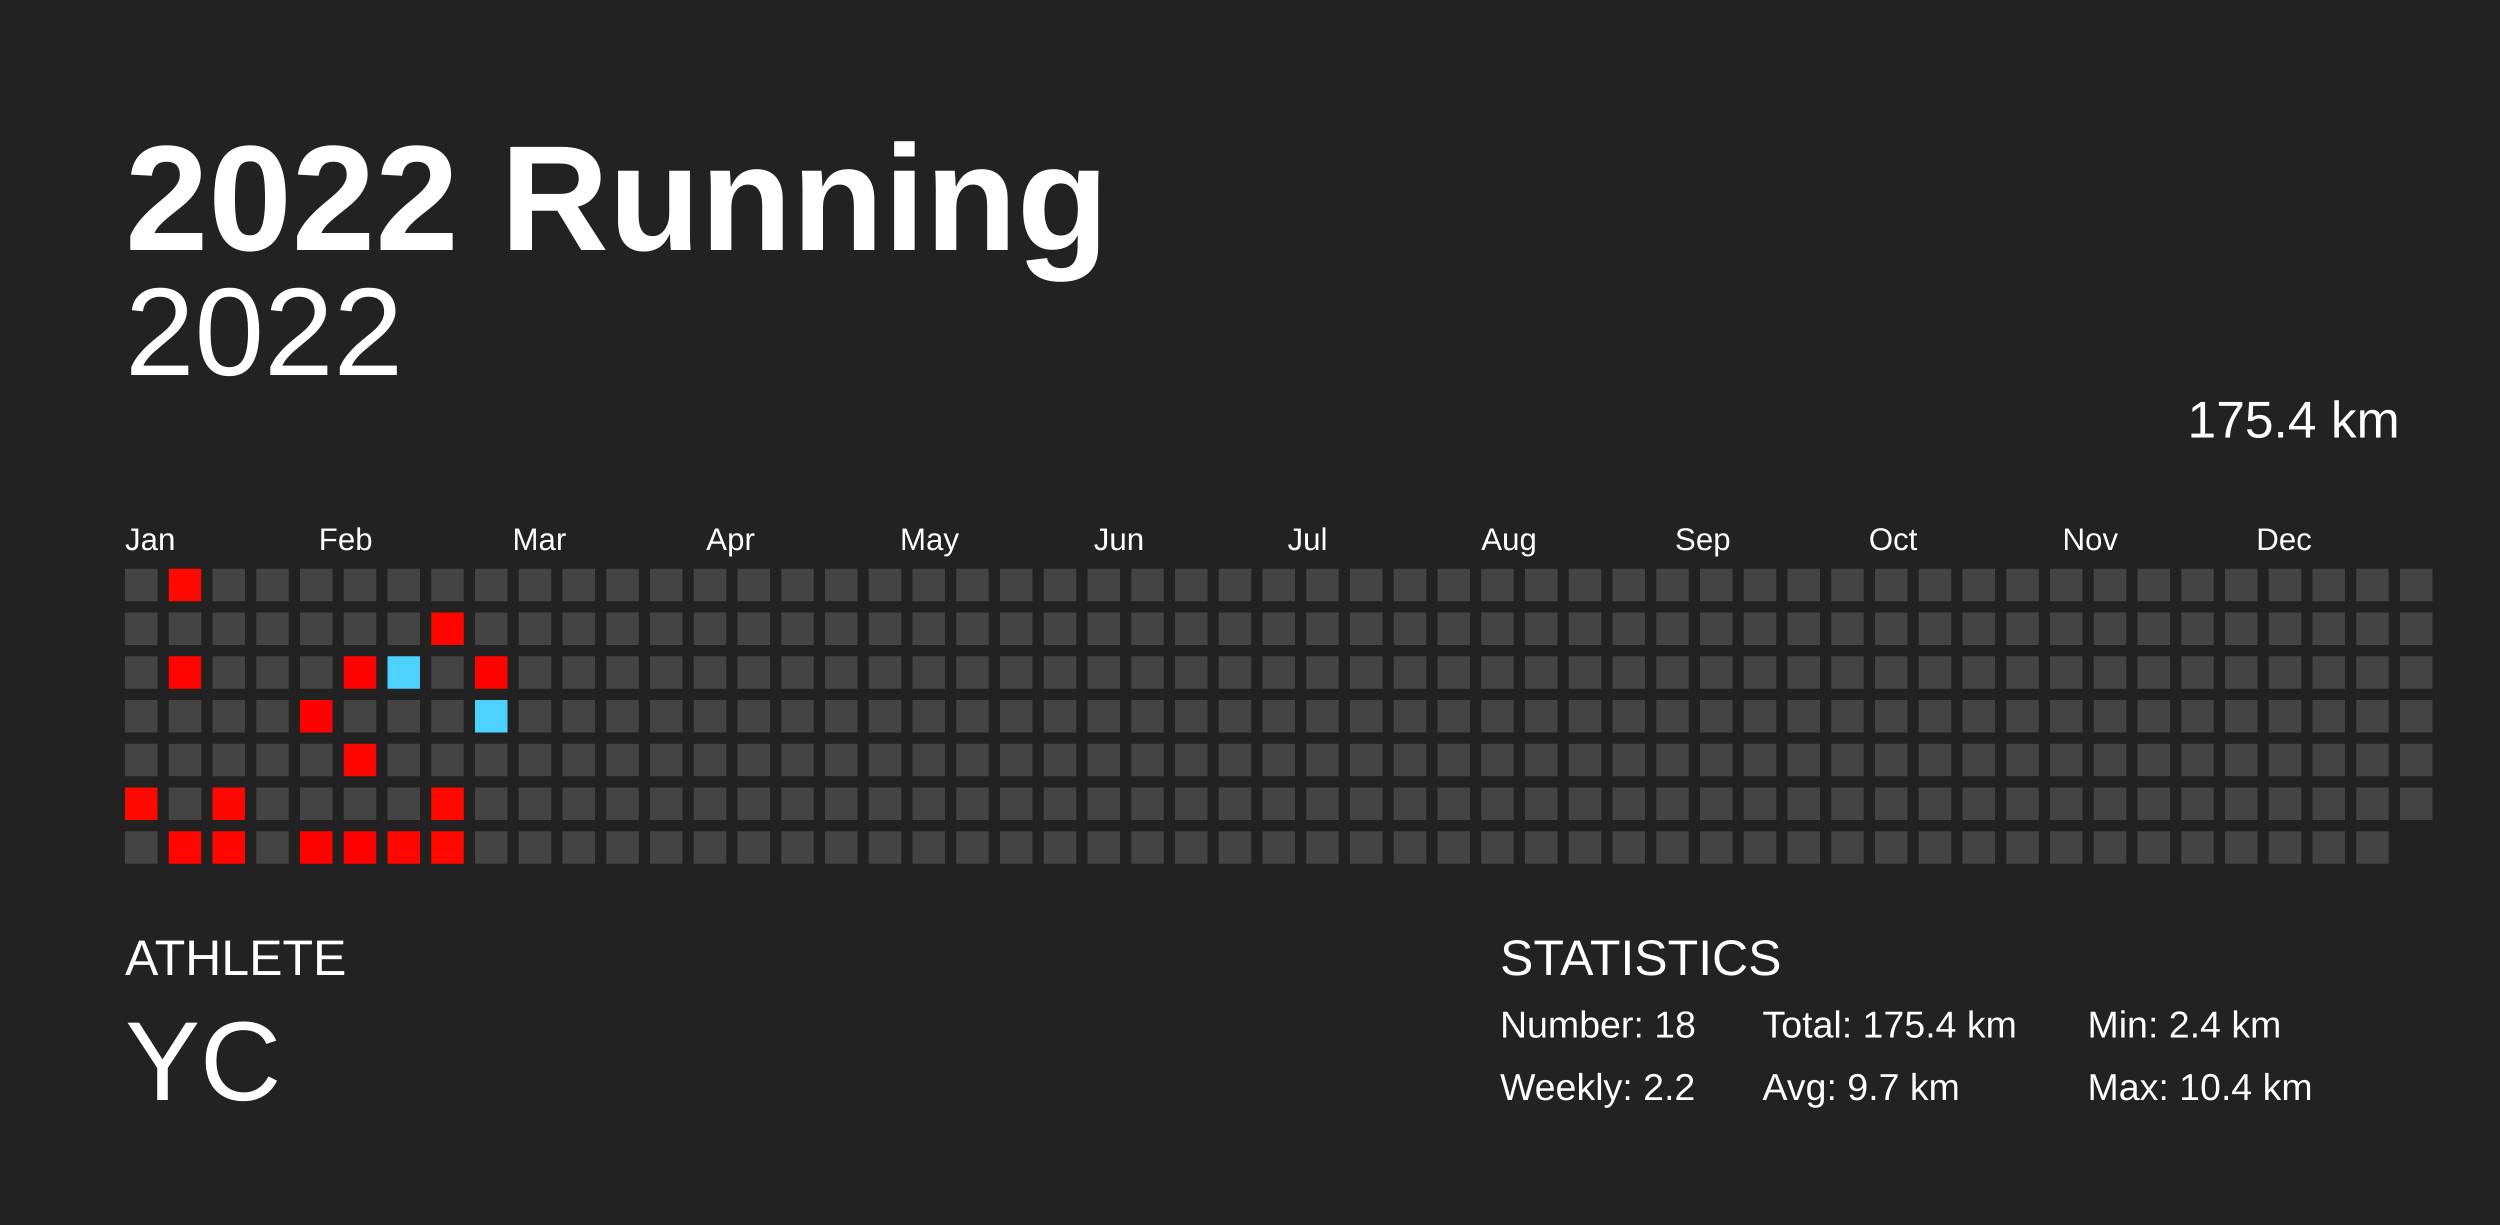
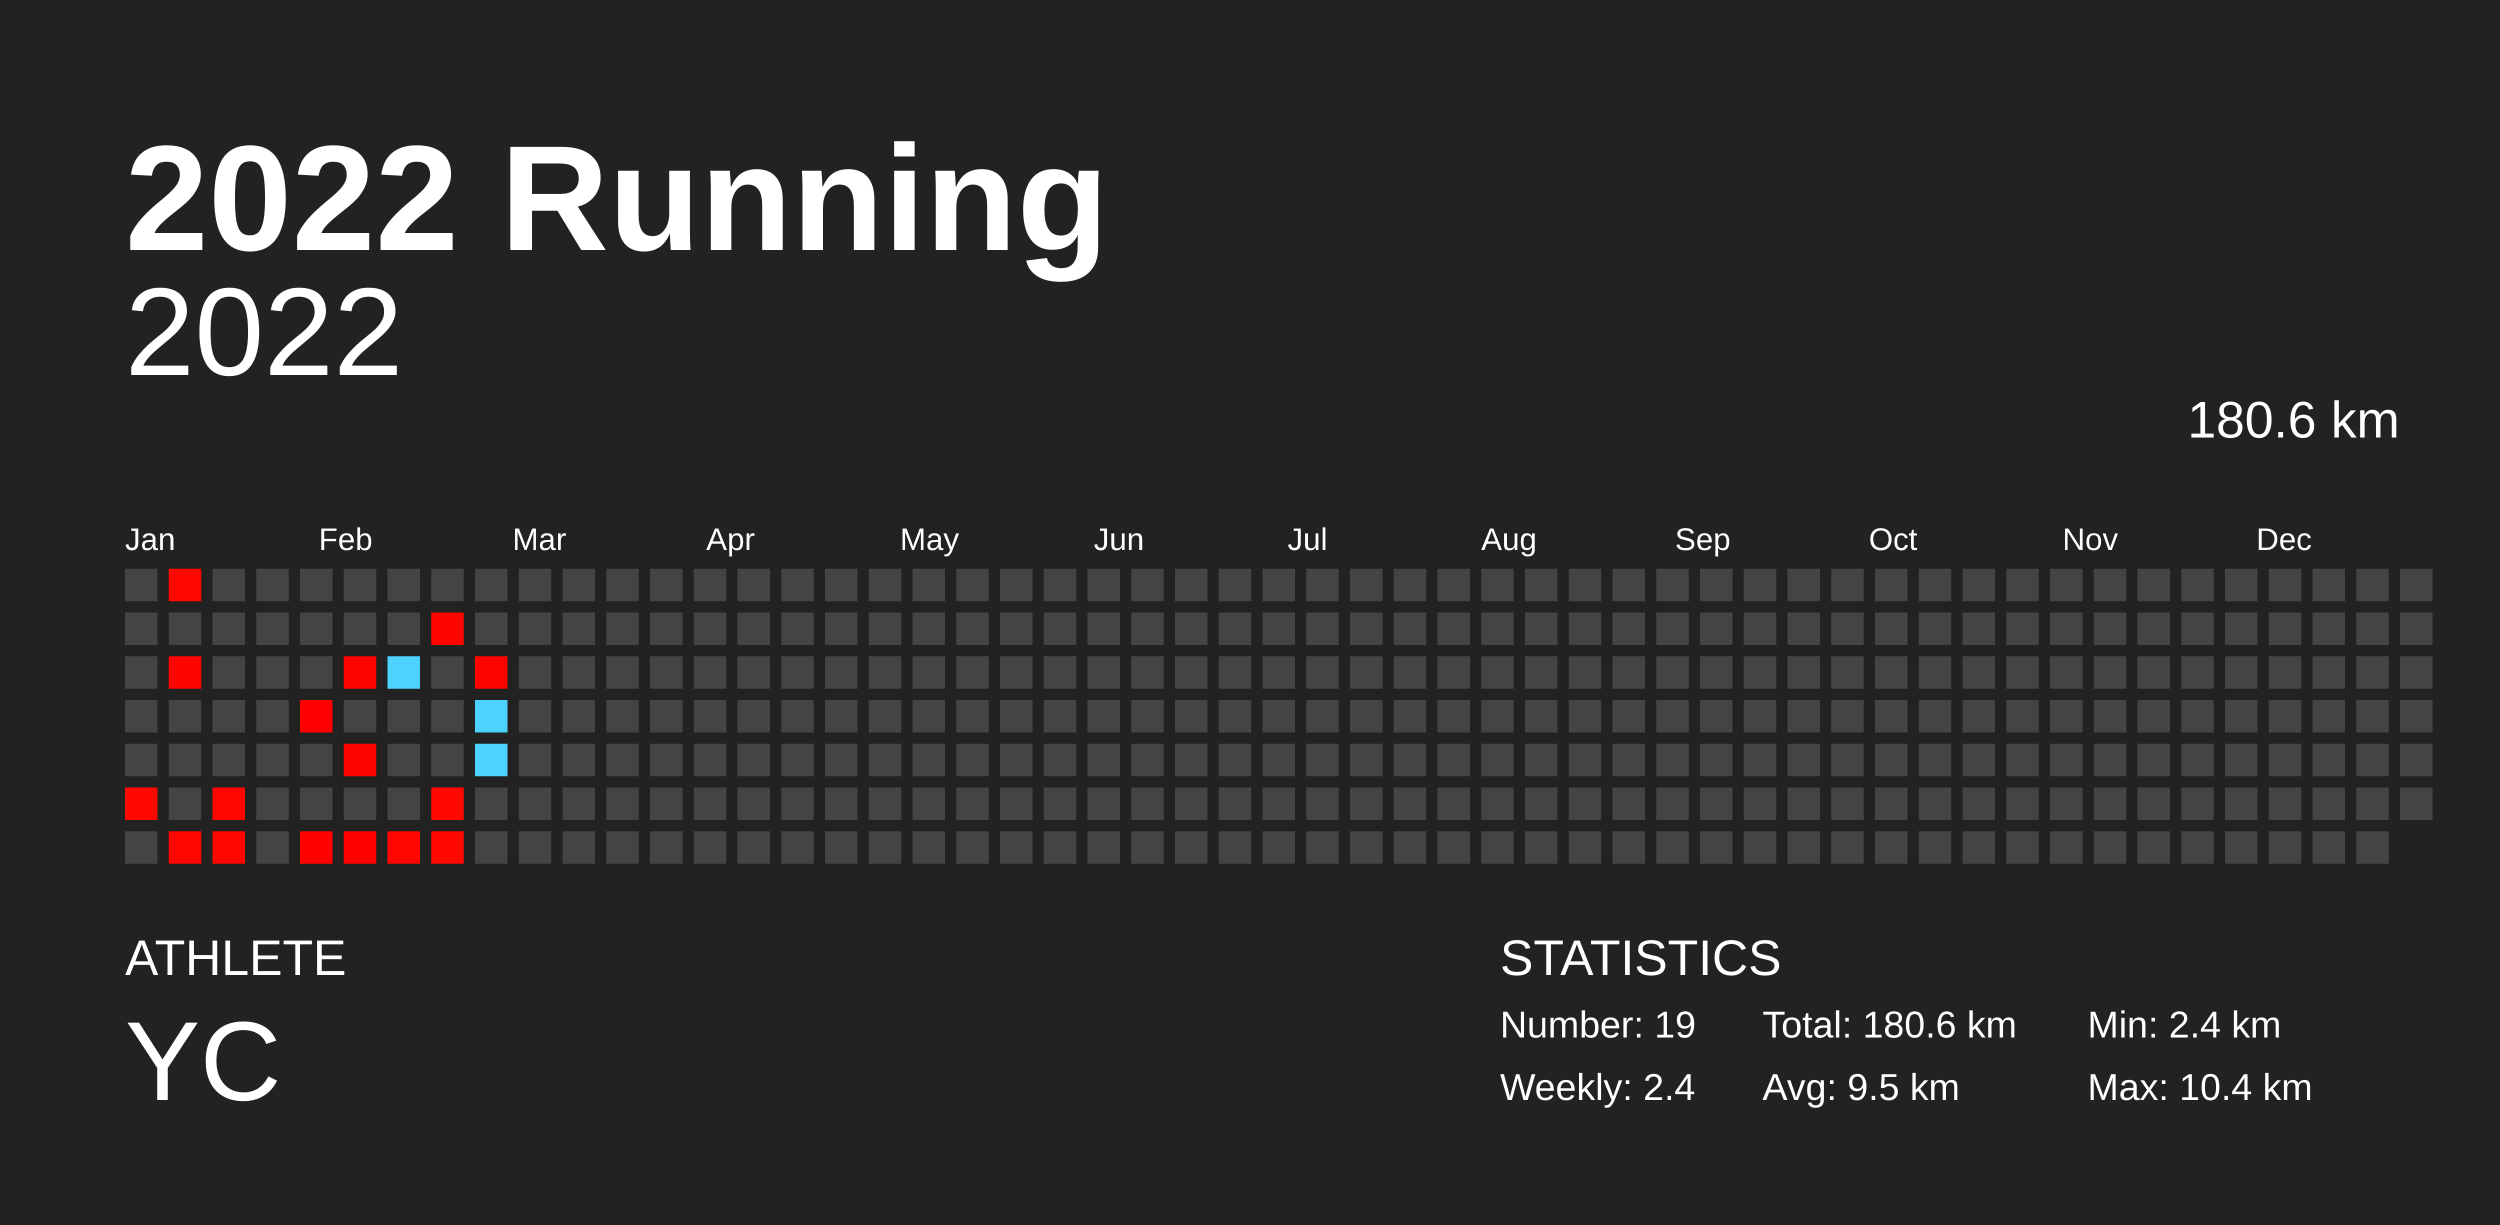
<svg xmlns="http://www.w3.org/2000/svg" baseProfile="full" height="98mm" version="1.1" viewBox="0,0,200,98" width="200mm">
  <defs />
  <rect fill="#222222" height="98" width="200" x="0" y="0" />
  <text fill="#FFFFFF" style="font-size:12px; font-family:Arial; font-weight:bold;" x="10" y="20">2022 Running</text>
  <text fill="#FFFFFF" style="font-size:4px; font-family:Arial" x="10" y="78">ATHLETE</text>
  <text fill="#FFFFFF" style="font-size:9px; font-family:Arial" x="10" y="88">YC</text>
  <text fill="#FFFFFF" style="font-size:4px; font-family:Arial" x="120" y="78">STATISTICS</text>
-   <text fill="#FFFFFF" style="font-size:3px; font-family:Arial" x="120" y="83">Number: 18</text>
-   <text fill="#FFFFFF" style="font-size:3px; font-family:Arial" x="120" y="88">Weekly: 2.2</text>
-   <text fill="#FFFFFF" style="font-size:3px; font-family:Arial" x="141" y="83">Total: 175.4 km</text>
-   <text fill="#FFFFFF" style="font-size:3px; font-family:Arial" x="141" y="88">Avg: 9.7 km</text>
+   <text fill="#FFFFFF" style="font-size:3px; font-family:Arial" x="120" y="83">Number: 19</text>
+   <text fill="#FFFFFF" style="font-size:3px; font-family:Arial" x="120" y="88">Weekly: 2.4</text>
+   <text fill="#FFFFFF" style="font-size:3px; font-family:Arial" x="141" y="83">Total: 180.6 km</text>
+   <text fill="#FFFFFF" style="font-size:3px; font-family:Arial" x="141" y="88">Avg: 9.5 km</text>
  <text fill="#FFFFFF" style="font-size:3px; font-family:Arial" x="167" y="83">Min: 2.4 km</text>
  <text fill="#FFFFFF" style="font-size:3px; font-family:Arial" x="167" y="88">Max: 10.4 km</text>
  <text alignment-baseline="hanging" fill="#FFFFFF" style="font-size:10.0px; font-family:Arial;" x="10" y="30">2022</text>
-   <text alignment-baseline="hanging" fill="#FFFFFF" style="font-size:4.125px; font-family:Arial;" x="175" y="35">175.4 km</text>
+   <text alignment-baseline="hanging" fill="#FFFFFF" style="font-size:4.125px; font-family:Arial;" x="175" y="35">180.6 km</text>
  <text fill="#FFFFFF" style="font-size:2.5px; font-family:Arial" x="10.0" y="44">Jan</text>
  <text fill="#FFFFFF" style="font-size:2.5px; font-family:Arial" x="25.5" y="44">Feb</text>
  <text fill="#FFFFFF" style="font-size:2.5px; font-family:Arial" x="41.0" y="44">Mar</text>
  <text fill="#FFFFFF" style="font-size:2.5px; font-family:Arial" x="56.5" y="44">Apr</text>
  <text fill="#FFFFFF" style="font-size:2.5px; font-family:Arial" x="72.0" y="44">May</text>
  <text fill="#FFFFFF" style="font-size:2.5px; font-family:Arial" x="87.5" y="44">Jun</text>
  <text fill="#FFFFFF" style="font-size:2.5px; font-family:Arial" x="103.0" y="44">Jul</text>
  <text fill="#FFFFFF" style="font-size:2.5px; font-family:Arial" x="118.5" y="44">Aug</text>
  <text fill="#FFFFFF" style="font-size:2.5px; font-family:Arial" x="134.0" y="44">Sep</text>
  <text fill="#FFFFFF" style="font-size:2.5px; font-family:Arial" x="149.5" y="44">Oct</text>
  <text fill="#FFFFFF" style="font-size:2.5px; font-family:Arial" x="165.0" y="44">Nov</text>
  <text fill="#FFFFFF" style="font-size:2.5px; font-family:Arial" x="180.5" y="44">Dec</text>
  <rect fill="#444444" height="2.6" width="2.6" x="10.0" y="45.5" />
  <rect fill="#444444" height="2.6" width="2.6" x="10.0" y="49.0" />
  <rect fill="#444444" height="2.6" width="2.6" x="10.0" y="52.5" />
  <rect fill="#444444" height="2.6" width="2.6" x="10.0" y="56.0" />
  <rect fill="#444444" height="2.6" width="2.6" x="10.0" y="59.5" />
  <rect fill="#ff0800" height="2.6" width="2.6" x="10.0" y="63.0" />
  <rect fill="#444444" height="2.6" width="2.6" x="10.0" y="66.5" />
  <rect fill="#ff0800" height="2.6" width="2.6" x="13.5" y="45.5" />
  <rect fill="#444444" height="2.6" width="2.6" x="13.5" y="49.0" />
  <rect fill="#ff0400" height="2.6" width="2.6" x="13.5" y="52.5" />
  <rect fill="#444444" height="2.6" width="2.6" x="13.5" y="56.0" />
  <rect fill="#444444" height="2.6" width="2.6" x="13.5" y="59.5" />
  <rect fill="#444444" height="2.6" width="2.6" x="13.5" y="63.0" />
  <rect fill="#ff0600" height="2.6" width="2.6" x="13.5" y="66.5" />
  <rect fill="#444444" height="2.6" width="2.6" x="17.0" y="45.5" />
  <rect fill="#444444" height="2.6" width="2.6" x="17.0" y="49.0" />
  <rect fill="#444444" height="2.6" width="2.6" x="17.0" y="52.5" />
  <rect fill="#444444" height="2.6" width="2.6" x="17.0" y="56.0" />
  <rect fill="#444444" height="2.6" width="2.6" x="17.0" y="59.5" />
  <rect fill="#ff0700" height="2.6" width="2.6" x="17.0" y="63.0" />
  <rect fill="#ff0600" height="2.6" width="2.6" x="17.0" y="66.5" />
  <rect fill="#444444" height="2.6" width="2.6" x="20.5" y="45.5" />
  <rect fill="#444444" height="2.6" width="2.6" x="20.5" y="49.0" />
  <rect fill="#444444" height="2.6" width="2.6" x="20.5" y="52.5" />
  <rect fill="#444444" height="2.6" width="2.6" x="20.5" y="56.0" />
  <rect fill="#444444" height="2.6" width="2.6" x="20.5" y="59.5" />
  <rect fill="#444444" height="2.6" width="2.6" x="20.5" y="63.0" />
  <rect fill="#444444" height="2.6" width="2.6" x="20.5" y="66.5" />
  <rect fill="#444444" height="2.6" width="2.6" x="24.0" y="45.5" />
  <rect fill="#444444" height="2.6" width="2.6" x="24.0" y="49.0" />
  <rect fill="#444444" height="2.6" width="2.6" x="24.0" y="52.5" />
  <rect fill="#ff0000" height="2.6" width="2.6" x="24.0" y="56.0" />
  <rect fill="#444444" height="2.6" width="2.6" x="24.0" y="59.5" />
  <rect fill="#444444" height="2.6" width="2.6" x="24.0" y="63.0" />
  <rect fill="#ff0200" height="2.6" width="2.6" x="24.0" y="66.5" />
  <rect fill="#444444" height="2.6" width="2.6" x="27.5" y="45.5" />
  <rect fill="#444444" height="2.6" width="2.6" x="27.5" y="49.0" />
  <rect fill="#ff0300" height="2.6" width="2.6" x="27.5" y="52.5" />
  <rect fill="#444444" height="2.6" width="2.6" x="27.5" y="56.0" />
  <rect fill="#ff0500" height="2.6" width="2.6" x="27.5" y="59.5" />
  <rect fill="#444444" height="2.6" width="2.6" x="27.5" y="63.0" />
  <rect fill="#ff0200" height="2.6" width="2.6" x="27.5" y="66.5" />
  <rect fill="#444444" height="2.6" width="2.6" x="31.0" y="45.5" />
  <rect fill="#444444" height="2.6" width="2.6" x="31.0" y="49.0" />
  <rect fill="#4dd2ff" height="2.6" width="2.6" x="31.0" y="52.5" />
  <rect fill="#444444" height="2.6" width="2.6" x="31.0" y="56.0" />
  <rect fill="#444444" height="2.6" width="2.6" x="31.0" y="59.5" />
  <rect fill="#444444" height="2.6" width="2.6" x="31.0" y="63.0" />
  <rect fill="#ff0700" height="2.6" width="2.6" x="31.0" y="66.5" />
  <rect fill="#444444" height="2.6" width="2.6" x="34.5" y="45.5" />
  <rect fill="#ff0500" height="2.6" width="2.6" x="34.5" y="49.0" />
  <rect fill="#444444" height="2.6" width="2.6" x="34.5" y="52.5" />
  <rect fill="#444444" height="2.6" width="2.6" x="34.5" y="56.0" />
  <rect fill="#444444" height="2.6" width="2.6" x="34.5" y="59.5" />
  <rect fill="#ff0800" height="2.6" width="2.6" x="34.5" y="63.0" />
  <rect fill="#ff0800" height="2.6" width="2.6" x="34.5" y="66.5" />
  <rect fill="#444444" height="2.6" width="2.6" x="38.0" y="45.5" />
  <rect fill="#444444" height="2.6" width="2.6" x="38.0" y="49.0" />
  <rect fill="#ff0300" height="2.6" width="2.6" x="38.0" y="52.5" />
  <rect fill="#4dd2ff" height="2.6" width="2.6" x="38.0" y="56.0" />
-   <rect fill="#444444" height="2.6" width="2.6" x="38.0" y="59.5" />
+   <rect fill="#4dd2ff" height="2.6" width="2.6" x="38.0" y="59.5" />
  <rect fill="#444444" height="2.6" width="2.6" x="38.0" y="63.0" />
  <rect fill="#444444" height="2.6" width="2.6" x="38.0" y="66.5" />
  <rect fill="#444444" height="2.6" width="2.6" x="41.5" y="45.5" />
  <rect fill="#444444" height="2.6" width="2.6" x="41.5" y="49.0" />
  <rect fill="#444444" height="2.6" width="2.6" x="41.5" y="52.5" />
  <rect fill="#444444" height="2.6" width="2.6" x="41.5" y="56.0" />
  <rect fill="#444444" height="2.6" width="2.6" x="41.5" y="59.5" />
  <rect fill="#444444" height="2.6" width="2.6" x="41.5" y="63.0" />
  <rect fill="#444444" height="2.6" width="2.6" x="41.5" y="66.5" />
  <rect fill="#444444" height="2.6" width="2.6" x="45.0" y="45.5" />
  <rect fill="#444444" height="2.6" width="2.6" x="45.0" y="49.0" />
  <rect fill="#444444" height="2.6" width="2.6" x="45.0" y="52.5" />
  <rect fill="#444444" height="2.6" width="2.6" x="45.0" y="56.0" />
  <rect fill="#444444" height="2.6" width="2.6" x="45.0" y="59.5" />
  <rect fill="#444444" height="2.6" width="2.6" x="45.0" y="63.0" />
  <rect fill="#444444" height="2.6" width="2.6" x="45.0" y="66.5" />
  <rect fill="#444444" height="2.6" width="2.6" x="48.5" y="45.5" />
  <rect fill="#444444" height="2.6" width="2.6" x="48.5" y="49.0" />
  <rect fill="#444444" height="2.6" width="2.6" x="48.5" y="52.5" />
  <rect fill="#444444" height="2.6" width="2.6" x="48.5" y="56.0" />
  <rect fill="#444444" height="2.6" width="2.6" x="48.5" y="59.5" />
  <rect fill="#444444" height="2.6" width="2.6" x="48.5" y="63.0" />
  <rect fill="#444444" height="2.6" width="2.6" x="48.5" y="66.5" />
  <rect fill="#444444" height="2.6" width="2.6" x="52.0" y="45.5" />
  <rect fill="#444444" height="2.6" width="2.6" x="52.0" y="49.0" />
  <rect fill="#444444" height="2.6" width="2.6" x="52.0" y="52.5" />
  <rect fill="#444444" height="2.6" width="2.6" x="52.0" y="56.0" />
  <rect fill="#444444" height="2.6" width="2.6" x="52.0" y="59.5" />
  <rect fill="#444444" height="2.6" width="2.6" x="52.0" y="63.0" />
  <rect fill="#444444" height="2.6" width="2.6" x="52.0" y="66.5" />
  <rect fill="#444444" height="2.6" width="2.6" x="55.5" y="45.5" />
  <rect fill="#444444" height="2.6" width="2.6" x="55.5" y="49.0" />
  <rect fill="#444444" height="2.6" width="2.6" x="55.5" y="52.5" />
  <rect fill="#444444" height="2.6" width="2.6" x="55.5" y="56.0" />
  <rect fill="#444444" height="2.6" width="2.6" x="55.5" y="59.5" />
  <rect fill="#444444" height="2.6" width="2.6" x="55.5" y="63.0" />
  <rect fill="#444444" height="2.6" width="2.6" x="55.5" y="66.5" />
  <rect fill="#444444" height="2.6" width="2.6" x="59.0" y="45.5" />
  <rect fill="#444444" height="2.6" width="2.6" x="59.0" y="49.0" />
  <rect fill="#444444" height="2.6" width="2.6" x="59.0" y="52.5" />
  <rect fill="#444444" height="2.6" width="2.6" x="59.0" y="56.0" />
  <rect fill="#444444" height="2.6" width="2.6" x="59.0" y="59.5" />
  <rect fill="#444444" height="2.6" width="2.6" x="59.0" y="63.0" />
  <rect fill="#444444" height="2.6" width="2.6" x="59.0" y="66.5" />
  <rect fill="#444444" height="2.6" width="2.6" x="62.5" y="45.5" />
  <rect fill="#444444" height="2.6" width="2.6" x="62.5" y="49.0" />
  <rect fill="#444444" height="2.6" width="2.6" x="62.5" y="52.5" />
  <rect fill="#444444" height="2.6" width="2.6" x="62.5" y="56.0" />
  <rect fill="#444444" height="2.6" width="2.6" x="62.5" y="59.5" />
  <rect fill="#444444" height="2.6" width="2.6" x="62.5" y="63.0" />
  <rect fill="#444444" height="2.6" width="2.6" x="62.5" y="66.5" />
  <rect fill="#444444" height="2.6" width="2.6" x="66.0" y="45.5" />
  <rect fill="#444444" height="2.6" width="2.6" x="66.0" y="49.0" />
  <rect fill="#444444" height="2.6" width="2.6" x="66.0" y="52.5" />
  <rect fill="#444444" height="2.6" width="2.6" x="66.0" y="56.0" />
  <rect fill="#444444" height="2.6" width="2.6" x="66.0" y="59.5" />
  <rect fill="#444444" height="2.6" width="2.6" x="66.0" y="63.0" />
  <rect fill="#444444" height="2.6" width="2.6" x="66.0" y="66.5" />
  <rect fill="#444444" height="2.6" width="2.6" x="69.5" y="45.5" />
  <rect fill="#444444" height="2.6" width="2.6" x="69.5" y="49.0" />
  <rect fill="#444444" height="2.6" width="2.6" x="69.5" y="52.5" />
  <rect fill="#444444" height="2.6" width="2.6" x="69.5" y="56.0" />
  <rect fill="#444444" height="2.6" width="2.6" x="69.5" y="59.5" />
  <rect fill="#444444" height="2.6" width="2.6" x="69.5" y="63.0" />
  <rect fill="#444444" height="2.6" width="2.6" x="69.5" y="66.5" />
  <rect fill="#444444" height="2.6" width="2.6" x="73.0" y="45.5" />
  <rect fill="#444444" height="2.6" width="2.6" x="73.0" y="49.0" />
  <rect fill="#444444" height="2.6" width="2.6" x="73.0" y="52.5" />
  <rect fill="#444444" height="2.6" width="2.6" x="73.0" y="56.0" />
  <rect fill="#444444" height="2.6" width="2.6" x="73.0" y="59.5" />
  <rect fill="#444444" height="2.6" width="2.6" x="73.0" y="63.0" />
  <rect fill="#444444" height="2.6" width="2.6" x="73.0" y="66.5" />
  <rect fill="#444444" height="2.6" width="2.6" x="76.5" y="45.5" />
  <rect fill="#444444" height="2.6" width="2.6" x="76.5" y="49.0" />
  <rect fill="#444444" height="2.6" width="2.6" x="76.5" y="52.5" />
  <rect fill="#444444" height="2.6" width="2.6" x="76.5" y="56.0" />
  <rect fill="#444444" height="2.6" width="2.6" x="76.5" y="59.5" />
  <rect fill="#444444" height="2.6" width="2.6" x="76.5" y="63.0" />
  <rect fill="#444444" height="2.6" width="2.6" x="76.5" y="66.5" />
  <rect fill="#444444" height="2.6" width="2.6" x="80.0" y="45.5" />
  <rect fill="#444444" height="2.6" width="2.6" x="80.0" y="49.0" />
  <rect fill="#444444" height="2.6" width="2.6" x="80.0" y="52.5" />
  <rect fill="#444444" height="2.6" width="2.6" x="80.0" y="56.0" />
  <rect fill="#444444" height="2.6" width="2.6" x="80.0" y="59.5" />
  <rect fill="#444444" height="2.6" width="2.6" x="80.0" y="63.0" />
  <rect fill="#444444" height="2.6" width="2.6" x="80.0" y="66.5" />
  <rect fill="#444444" height="2.6" width="2.6" x="83.5" y="45.5" />
  <rect fill="#444444" height="2.6" width="2.6" x="83.5" y="49.0" />
  <rect fill="#444444" height="2.6" width="2.6" x="83.5" y="52.5" />
  <rect fill="#444444" height="2.6" width="2.6" x="83.5" y="56.0" />
  <rect fill="#444444" height="2.6" width="2.6" x="83.5" y="59.5" />
  <rect fill="#444444" height="2.6" width="2.6" x="83.5" y="63.0" />
  <rect fill="#444444" height="2.6" width="2.6" x="83.5" y="66.5" />
  <rect fill="#444444" height="2.6" width="2.6" x="87.0" y="45.5" />
  <rect fill="#444444" height="2.6" width="2.6" x="87.0" y="49.0" />
  <rect fill="#444444" height="2.6" width="2.6" x="87.0" y="52.5" />
  <rect fill="#444444" height="2.6" width="2.6" x="87.0" y="56.0" />
  <rect fill="#444444" height="2.6" width="2.6" x="87.0" y="59.5" />
  <rect fill="#444444" height="2.6" width="2.6" x="87.0" y="63.0" />
  <rect fill="#444444" height="2.6" width="2.6" x="87.0" y="66.5" />
  <rect fill="#444444" height="2.6" width="2.6" x="90.5" y="45.5" />
  <rect fill="#444444" height="2.6" width="2.6" x="90.5" y="49.0" />
  <rect fill="#444444" height="2.6" width="2.6" x="90.5" y="52.5" />
  <rect fill="#444444" height="2.6" width="2.6" x="90.5" y="56.0" />
  <rect fill="#444444" height="2.6" width="2.6" x="90.5" y="59.5" />
  <rect fill="#444444" height="2.6" width="2.6" x="90.5" y="63.0" />
  <rect fill="#444444" height="2.6" width="2.6" x="90.5" y="66.5" />
  <rect fill="#444444" height="2.6" width="2.6" x="94.0" y="45.5" />
  <rect fill="#444444" height="2.6" width="2.6" x="94.0" y="49.0" />
  <rect fill="#444444" height="2.6" width="2.6" x="94.0" y="52.5" />
  <rect fill="#444444" height="2.6" width="2.6" x="94.0" y="56.0" />
  <rect fill="#444444" height="2.6" width="2.6" x="94.0" y="59.5" />
  <rect fill="#444444" height="2.6" width="2.6" x="94.0" y="63.0" />
  <rect fill="#444444" height="2.6" width="2.6" x="94.0" y="66.5" />
  <rect fill="#444444" height="2.6" width="2.6" x="97.5" y="45.5" />
  <rect fill="#444444" height="2.6" width="2.6" x="97.5" y="49.0" />
  <rect fill="#444444" height="2.6" width="2.6" x="97.5" y="52.5" />
  <rect fill="#444444" height="2.6" width="2.6" x="97.5" y="56.0" />
  <rect fill="#444444" height="2.6" width="2.6" x="97.5" y="59.5" />
  <rect fill="#444444" height="2.6" width="2.6" x="97.5" y="63.0" />
  <rect fill="#444444" height="2.6" width="2.6" x="97.5" y="66.5" />
  <rect fill="#444444" height="2.6" width="2.6" x="101.0" y="45.5" />
  <rect fill="#444444" height="2.6" width="2.6" x="101.0" y="49.0" />
  <rect fill="#444444" height="2.6" width="2.6" x="101.0" y="52.5" />
  <rect fill="#444444" height="2.6" width="2.6" x="101.0" y="56.0" />
  <rect fill="#444444" height="2.6" width="2.6" x="101.0" y="59.5" />
  <rect fill="#444444" height="2.6" width="2.6" x="101.0" y="63.0" />
  <rect fill="#444444" height="2.6" width="2.6" x="101.0" y="66.5" />
  <rect fill="#444444" height="2.6" width="2.6" x="104.5" y="45.5" />
  <rect fill="#444444" height="2.6" width="2.6" x="104.5" y="49.0" />
  <rect fill="#444444" height="2.6" width="2.6" x="104.5" y="52.5" />
  <rect fill="#444444" height="2.6" width="2.6" x="104.5" y="56.0" />
  <rect fill="#444444" height="2.6" width="2.6" x="104.5" y="59.5" />
  <rect fill="#444444" height="2.6" width="2.6" x="104.5" y="63.0" />
  <rect fill="#444444" height="2.6" width="2.6" x="104.5" y="66.5" />
  <rect fill="#444444" height="2.6" width="2.6" x="108.0" y="45.5" />
  <rect fill="#444444" height="2.6" width="2.6" x="108.0" y="49.0" />
  <rect fill="#444444" height="2.6" width="2.6" x="108.0" y="52.5" />
  <rect fill="#444444" height="2.6" width="2.6" x="108.0" y="56.0" />
  <rect fill="#444444" height="2.6" width="2.6" x="108.0" y="59.5" />
  <rect fill="#444444" height="2.6" width="2.6" x="108.0" y="63.0" />
  <rect fill="#444444" height="2.6" width="2.6" x="108.0" y="66.5" />
  <rect fill="#444444" height="2.6" width="2.6" x="111.5" y="45.5" />
  <rect fill="#444444" height="2.6" width="2.6" x="111.5" y="49.0" />
  <rect fill="#444444" height="2.6" width="2.6" x="111.5" y="52.5" />
  <rect fill="#444444" height="2.6" width="2.6" x="111.5" y="56.0" />
  <rect fill="#444444" height="2.6" width="2.6" x="111.5" y="59.5" />
  <rect fill="#444444" height="2.6" width="2.6" x="111.5" y="63.0" />
  <rect fill="#444444" height="2.6" width="2.6" x="111.5" y="66.5" />
  <rect fill="#444444" height="2.6" width="2.6" x="115.0" y="45.5" />
  <rect fill="#444444" height="2.6" width="2.6" x="115.0" y="49.0" />
  <rect fill="#444444" height="2.6" width="2.6" x="115.0" y="52.5" />
  <rect fill="#444444" height="2.6" width="2.6" x="115.0" y="56.0" />
  <rect fill="#444444" height="2.6" width="2.6" x="115.0" y="59.5" />
  <rect fill="#444444" height="2.6" width="2.6" x="115.0" y="63.0" />
  <rect fill="#444444" height="2.6" width="2.6" x="115.0" y="66.5" />
  <rect fill="#444444" height="2.6" width="2.6" x="118.5" y="45.5" />
  <rect fill="#444444" height="2.6" width="2.6" x="118.5" y="49.0" />
  <rect fill="#444444" height="2.6" width="2.6" x="118.5" y="52.5" />
  <rect fill="#444444" height="2.6" width="2.6" x="118.5" y="56.0" />
  <rect fill="#444444" height="2.6" width="2.6" x="118.5" y="59.5" />
  <rect fill="#444444" height="2.6" width="2.6" x="118.5" y="63.0" />
  <rect fill="#444444" height="2.6" width="2.6" x="118.5" y="66.5" />
  <rect fill="#444444" height="2.6" width="2.6" x="122.0" y="45.5" />
  <rect fill="#444444" height="2.6" width="2.6" x="122.0" y="49.0" />
  <rect fill="#444444" height="2.6" width="2.6" x="122.0" y="52.5" />
  <rect fill="#444444" height="2.6" width="2.6" x="122.0" y="56.0" />
  <rect fill="#444444" height="2.6" width="2.6" x="122.0" y="59.5" />
  <rect fill="#444444" height="2.6" width="2.6" x="122.0" y="63.0" />
  <rect fill="#444444" height="2.6" width="2.6" x="122.0" y="66.5" />
  <rect fill="#444444" height="2.6" width="2.6" x="125.5" y="45.5" />
  <rect fill="#444444" height="2.6" width="2.6" x="125.5" y="49.0" />
  <rect fill="#444444" height="2.6" width="2.6" x="125.5" y="52.5" />
  <rect fill="#444444" height="2.6" width="2.6" x="125.5" y="56.0" />
  <rect fill="#444444" height="2.6" width="2.6" x="125.5" y="59.5" />
  <rect fill="#444444" height="2.6" width="2.6" x="125.5" y="63.0" />
  <rect fill="#444444" height="2.6" width="2.6" x="125.5" y="66.5" />
  <rect fill="#444444" height="2.6" width="2.6" x="129.0" y="45.5" />
  <rect fill="#444444" height="2.6" width="2.6" x="129.0" y="49.0" />
  <rect fill="#444444" height="2.6" width="2.6" x="129.0" y="52.5" />
  <rect fill="#444444" height="2.6" width="2.6" x="129.0" y="56.0" />
  <rect fill="#444444" height="2.6" width="2.6" x="129.0" y="59.5" />
  <rect fill="#444444" height="2.6" width="2.6" x="129.0" y="63.0" />
  <rect fill="#444444" height="2.6" width="2.6" x="129.0" y="66.5" />
  <rect fill="#444444" height="2.6" width="2.6" x="132.5" y="45.5" />
  <rect fill="#444444" height="2.6" width="2.6" x="132.5" y="49.0" />
  <rect fill="#444444" height="2.6" width="2.6" x="132.5" y="52.5" />
  <rect fill="#444444" height="2.6" width="2.6" x="132.5" y="56.0" />
  <rect fill="#444444" height="2.6" width="2.6" x="132.5" y="59.5" />
  <rect fill="#444444" height="2.6" width="2.6" x="132.5" y="63.0" />
  <rect fill="#444444" height="2.6" width="2.6" x="132.5" y="66.5" />
  <rect fill="#444444" height="2.6" width="2.6" x="136.0" y="45.5" />
  <rect fill="#444444" height="2.6" width="2.6" x="136.0" y="49.0" />
  <rect fill="#444444" height="2.6" width="2.6" x="136.0" y="52.5" />
  <rect fill="#444444" height="2.6" width="2.6" x="136.0" y="56.0" />
  <rect fill="#444444" height="2.6" width="2.6" x="136.0" y="59.5" />
  <rect fill="#444444" height="2.6" width="2.6" x="136.0" y="63.0" />
  <rect fill="#444444" height="2.6" width="2.6" x="136.0" y="66.5" />
  <rect fill="#444444" height="2.6" width="2.6" x="139.5" y="45.5" />
  <rect fill="#444444" height="2.6" width="2.6" x="139.5" y="49.0" />
  <rect fill="#444444" height="2.6" width="2.6" x="139.5" y="52.5" />
  <rect fill="#444444" height="2.6" width="2.6" x="139.5" y="56.0" />
  <rect fill="#444444" height="2.6" width="2.6" x="139.5" y="59.5" />
  <rect fill="#444444" height="2.6" width="2.6" x="139.5" y="63.0" />
  <rect fill="#444444" height="2.6" width="2.6" x="139.5" y="66.5" />
  <rect fill="#444444" height="2.6" width="2.6" x="143.0" y="45.5" />
  <rect fill="#444444" height="2.6" width="2.6" x="143.0" y="49.0" />
  <rect fill="#444444" height="2.6" width="2.6" x="143.0" y="52.5" />
  <rect fill="#444444" height="2.6" width="2.6" x="143.0" y="56.0" />
  <rect fill="#444444" height="2.6" width="2.6" x="143.0" y="59.5" />
  <rect fill="#444444" height="2.6" width="2.6" x="143.0" y="63.0" />
  <rect fill="#444444" height="2.6" width="2.6" x="143.0" y="66.5" />
  <rect fill="#444444" height="2.6" width="2.6" x="146.5" y="45.5" />
  <rect fill="#444444" height="2.6" width="2.6" x="146.5" y="49.0" />
  <rect fill="#444444" height="2.6" width="2.6" x="146.5" y="52.5" />
  <rect fill="#444444" height="2.6" width="2.6" x="146.5" y="56.0" />
  <rect fill="#444444" height="2.6" width="2.6" x="146.5" y="59.5" />
  <rect fill="#444444" height="2.6" width="2.6" x="146.5" y="63.0" />
  <rect fill="#444444" height="2.6" width="2.6" x="146.5" y="66.5" />
  <rect fill="#444444" height="2.6" width="2.6" x="150.0" y="45.5" />
  <rect fill="#444444" height="2.6" width="2.6" x="150.0" y="49.0" />
  <rect fill="#444444" height="2.6" width="2.6" x="150.0" y="52.5" />
  <rect fill="#444444" height="2.6" width="2.6" x="150.0" y="56.0" />
  <rect fill="#444444" height="2.6" width="2.6" x="150.0" y="59.5" />
  <rect fill="#444444" height="2.6" width="2.6" x="150.0" y="63.0" />
  <rect fill="#444444" height="2.6" width="2.6" x="150.0" y="66.5" />
  <rect fill="#444444" height="2.6" width="2.6" x="153.5" y="45.5" />
  <rect fill="#444444" height="2.6" width="2.6" x="153.5" y="49.0" />
  <rect fill="#444444" height="2.6" width="2.6" x="153.5" y="52.5" />
  <rect fill="#444444" height="2.6" width="2.6" x="153.5" y="56.0" />
  <rect fill="#444444" height="2.6" width="2.6" x="153.5" y="59.5" />
  <rect fill="#444444" height="2.6" width="2.6" x="153.5" y="63.0" />
  <rect fill="#444444" height="2.6" width="2.6" x="153.5" y="66.5" />
  <rect fill="#444444" height="2.6" width="2.6" x="157.0" y="45.5" />
  <rect fill="#444444" height="2.6" width="2.6" x="157.0" y="49.0" />
  <rect fill="#444444" height="2.6" width="2.6" x="157.0" y="52.5" />
  <rect fill="#444444" height="2.6" width="2.6" x="157.0" y="56.0" />
  <rect fill="#444444" height="2.6" width="2.6" x="157.0" y="59.5" />
  <rect fill="#444444" height="2.6" width="2.6" x="157.0" y="63.0" />
  <rect fill="#444444" height="2.6" width="2.6" x="157.0" y="66.5" />
  <rect fill="#444444" height="2.6" width="2.6" x="160.5" y="45.5" />
  <rect fill="#444444" height="2.6" width="2.6" x="160.5" y="49.0" />
  <rect fill="#444444" height="2.6" width="2.6" x="160.5" y="52.5" />
  <rect fill="#444444" height="2.6" width="2.6" x="160.5" y="56.0" />
  <rect fill="#444444" height="2.6" width="2.6" x="160.5" y="59.5" />
  <rect fill="#444444" height="2.6" width="2.6" x="160.5" y="63.0" />
  <rect fill="#444444" height="2.6" width="2.6" x="160.5" y="66.5" />
  <rect fill="#444444" height="2.6" width="2.6" x="164.0" y="45.5" />
  <rect fill="#444444" height="2.6" width="2.6" x="164.0" y="49.0" />
  <rect fill="#444444" height="2.6" width="2.6" x="164.0" y="52.5" />
  <rect fill="#444444" height="2.6" width="2.6" x="164.0" y="56.0" />
  <rect fill="#444444" height="2.6" width="2.6" x="164.0" y="59.5" />
  <rect fill="#444444" height="2.6" width="2.6" x="164.0" y="63.0" />
  <rect fill="#444444" height="2.6" width="2.6" x="164.0" y="66.5" />
  <rect fill="#444444" height="2.6" width="2.6" x="167.5" y="45.5" />
  <rect fill="#444444" height="2.6" width="2.6" x="167.5" y="49.0" />
  <rect fill="#444444" height="2.6" width="2.6" x="167.5" y="52.5" />
  <rect fill="#444444" height="2.6" width="2.6" x="167.5" y="56.0" />
  <rect fill="#444444" height="2.6" width="2.6" x="167.5" y="59.5" />
  <rect fill="#444444" height="2.6" width="2.6" x="167.5" y="63.0" />
  <rect fill="#444444" height="2.6" width="2.6" x="167.5" y="66.5" />
  <rect fill="#444444" height="2.6" width="2.6" x="171.0" y="45.5" />
  <rect fill="#444444" height="2.6" width="2.6" x="171.0" y="49.0" />
  <rect fill="#444444" height="2.6" width="2.6" x="171.0" y="52.5" />
  <rect fill="#444444" height="2.6" width="2.6" x="171.0" y="56.0" />
  <rect fill="#444444" height="2.6" width="2.6" x="171.0" y="59.5" />
  <rect fill="#444444" height="2.6" width="2.6" x="171.0" y="63.0" />
  <rect fill="#444444" height="2.6" width="2.6" x="171.0" y="66.5" />
  <rect fill="#444444" height="2.6" width="2.6" x="174.5" y="45.5" />
  <rect fill="#444444" height="2.6" width="2.6" x="174.5" y="49.0" />
  <rect fill="#444444" height="2.6" width="2.6" x="174.5" y="52.5" />
  <rect fill="#444444" height="2.6" width="2.6" x="174.5" y="56.0" />
  <rect fill="#444444" height="2.6" width="2.6" x="174.5" y="59.5" />
  <rect fill="#444444" height="2.6" width="2.6" x="174.5" y="63.0" />
  <rect fill="#444444" height="2.6" width="2.6" x="174.5" y="66.5" />
  <rect fill="#444444" height="2.6" width="2.6" x="178.0" y="45.5" />
  <rect fill="#444444" height="2.6" width="2.6" x="178.0" y="49.0" />
  <rect fill="#444444" height="2.6" width="2.6" x="178.0" y="52.5" />
  <rect fill="#444444" height="2.6" width="2.6" x="178.0" y="56.0" />
  <rect fill="#444444" height="2.6" width="2.6" x="178.0" y="59.5" />
  <rect fill="#444444" height="2.6" width="2.6" x="178.0" y="63.0" />
  <rect fill="#444444" height="2.6" width="2.6" x="178.0" y="66.5" />
  <rect fill="#444444" height="2.6" width="2.6" x="181.5" y="45.5" />
  <rect fill="#444444" height="2.6" width="2.6" x="181.5" y="49.0" />
  <rect fill="#444444" height="2.6" width="2.6" x="181.5" y="52.5" />
  <rect fill="#444444" height="2.6" width="2.6" x="181.5" y="56.0" />
  <rect fill="#444444" height="2.6" width="2.6" x="181.5" y="59.5" />
  <rect fill="#444444" height="2.6" width="2.6" x="181.5" y="63.0" />
  <rect fill="#444444" height="2.6" width="2.6" x="181.5" y="66.5" />
  <rect fill="#444444" height="2.6" width="2.6" x="185.0" y="45.5" />
  <rect fill="#444444" height="2.6" width="2.6" x="185.0" y="49.0" />
  <rect fill="#444444" height="2.6" width="2.6" x="185.0" y="52.5" />
  <rect fill="#444444" height="2.6" width="2.6" x="185.0" y="56.0" />
  <rect fill="#444444" height="2.6" width="2.6" x="185.0" y="59.5" />
  <rect fill="#444444" height="2.6" width="2.6" x="185.0" y="63.0" />
  <rect fill="#444444" height="2.6" width="2.6" x="185.0" y="66.5" />
  <rect fill="#444444" height="2.6" width="2.6" x="188.5" y="45.5" />
  <rect fill="#444444" height="2.6" width="2.6" x="188.5" y="49.0" />
  <rect fill="#444444" height="2.6" width="2.6" x="188.5" y="52.5" />
  <rect fill="#444444" height="2.6" width="2.6" x="188.5" y="56.0" />
  <rect fill="#444444" height="2.6" width="2.6" x="188.5" y="59.5" />
  <rect fill="#444444" height="2.6" width="2.6" x="188.5" y="63.0" />
  <rect fill="#444444" height="2.6" width="2.6" x="188.5" y="66.5" />
  <rect fill="#444444" height="2.6" width="2.6" x="192.0" y="45.5" />
  <rect fill="#444444" height="2.6" width="2.6" x="192.0" y="49.0" />
  <rect fill="#444444" height="2.6" width="2.6" x="192.0" y="52.5" />
  <rect fill="#444444" height="2.6" width="2.6" x="192.0" y="56.0" />
  <rect fill="#444444" height="2.6" width="2.6" x="192.0" y="59.5" />
  <rect fill="#444444" height="2.6" width="2.6" x="192.0" y="63.0" />
</svg>
